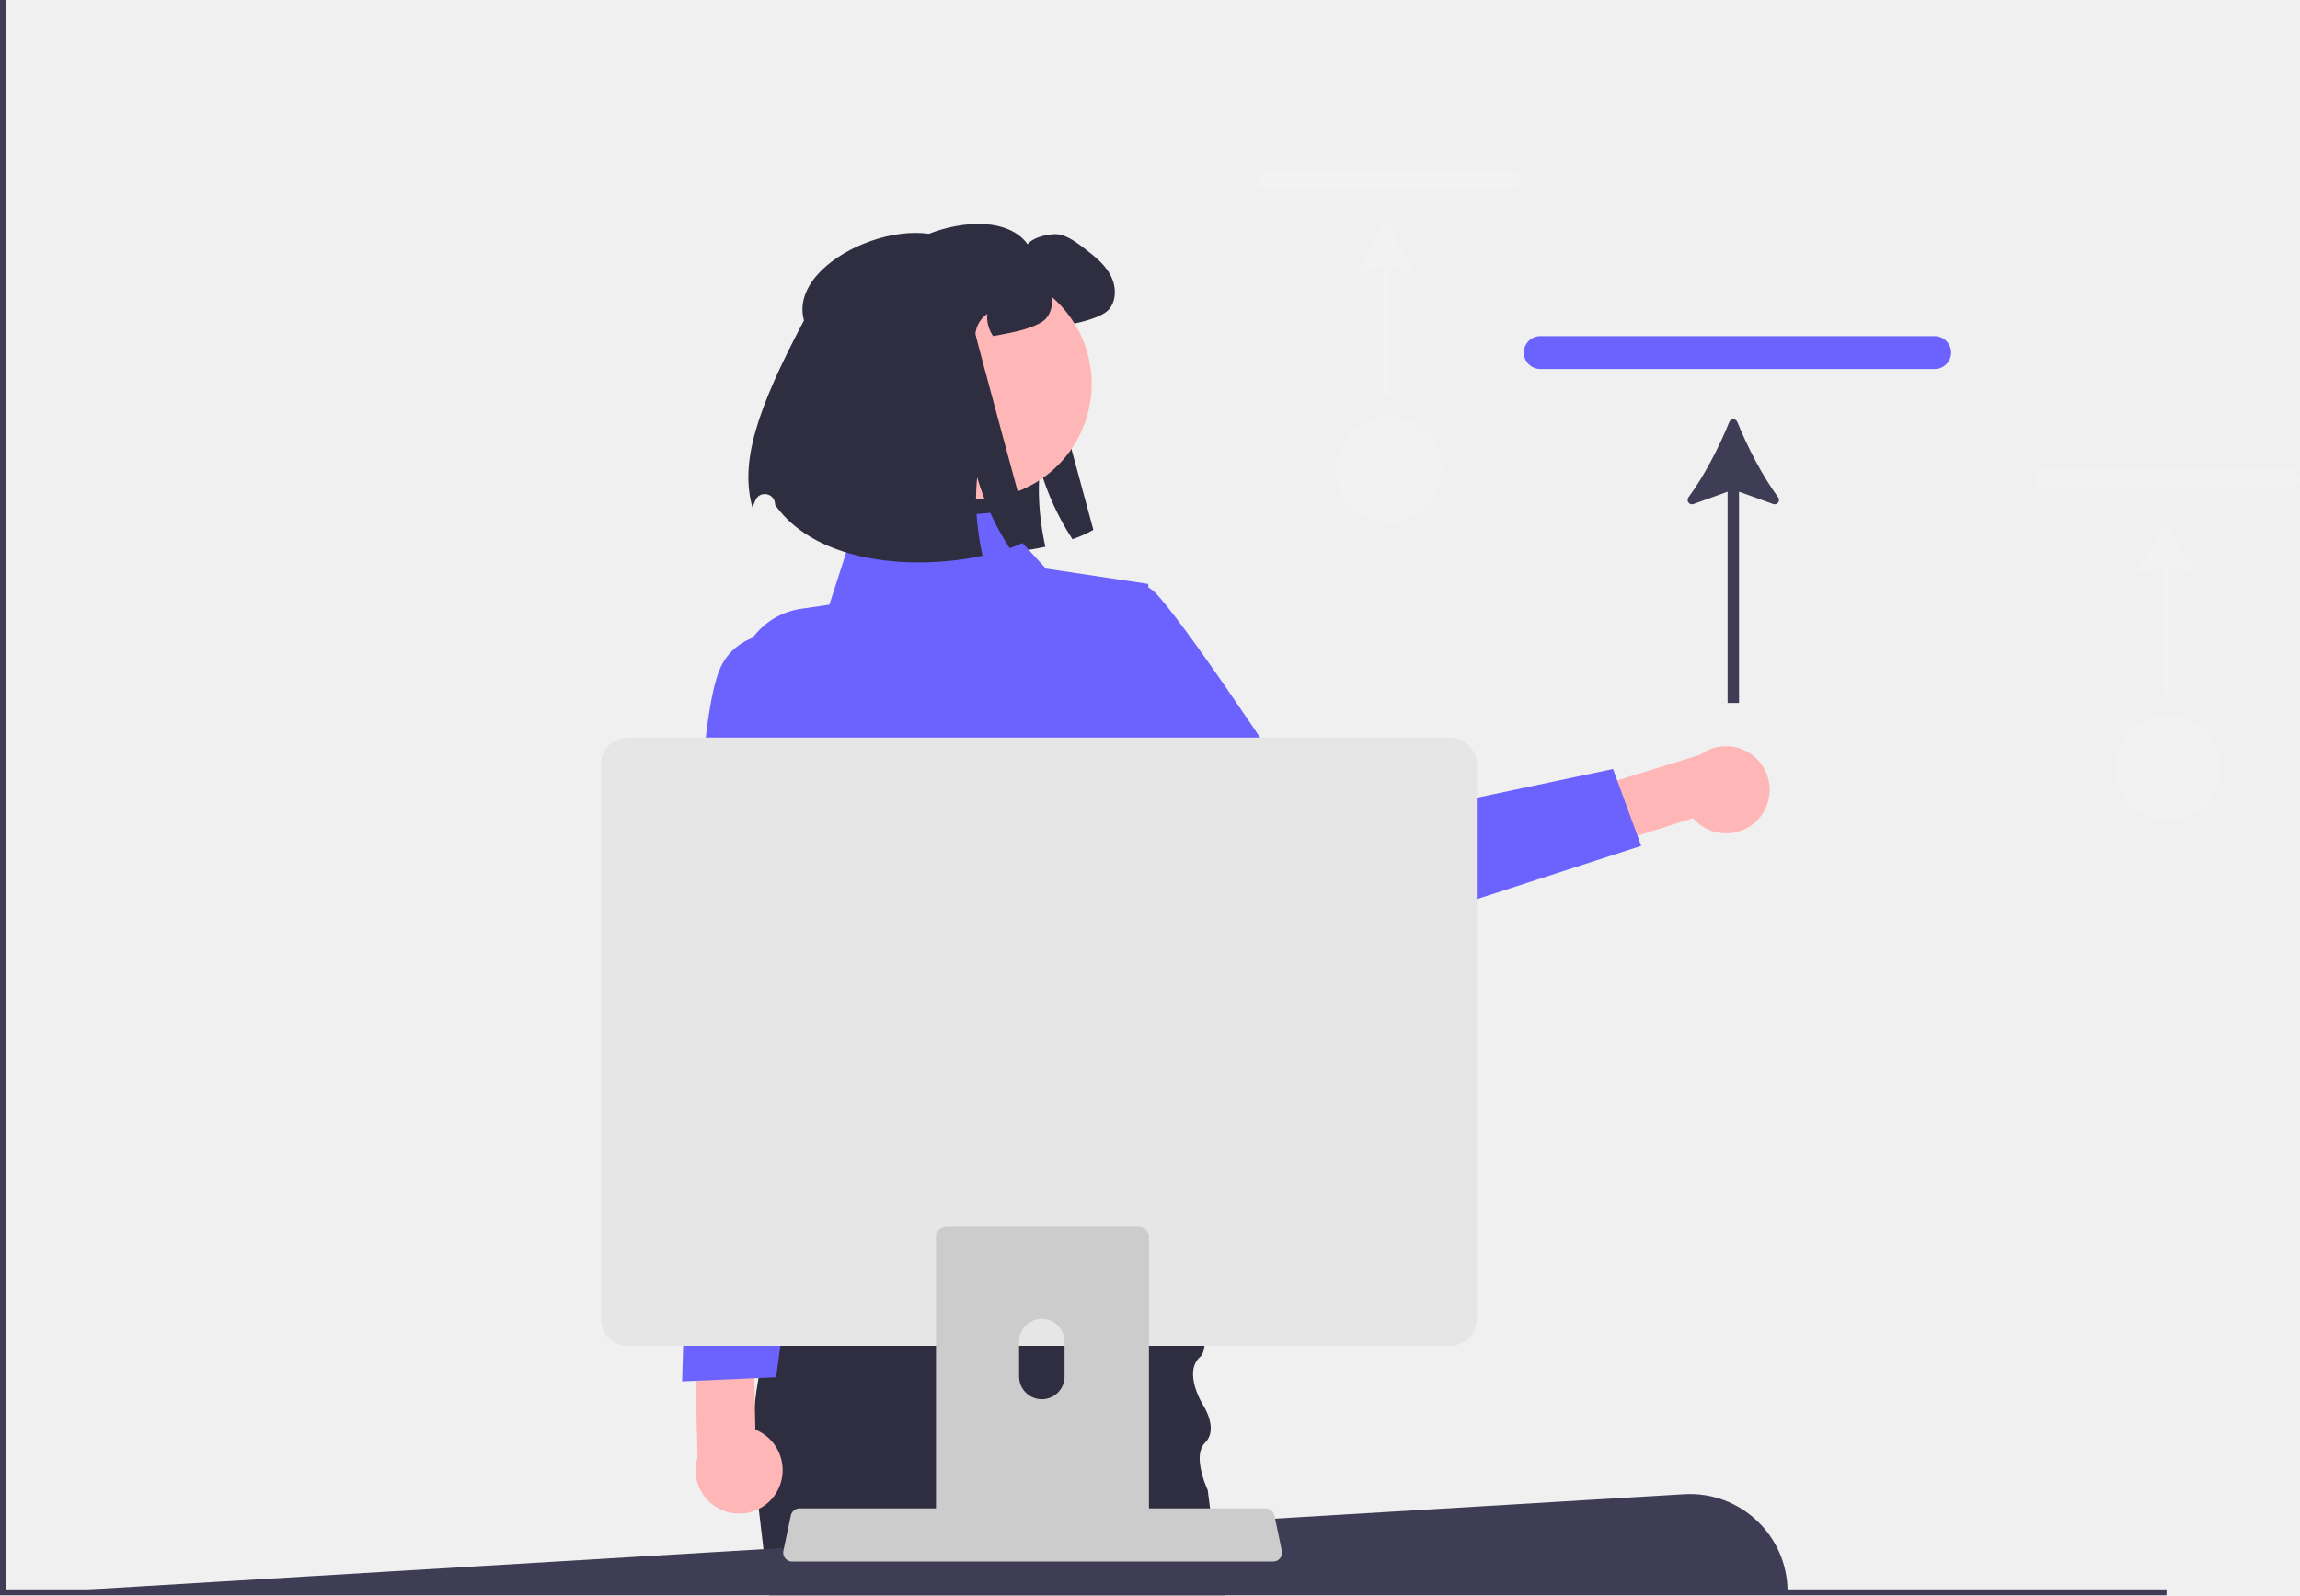
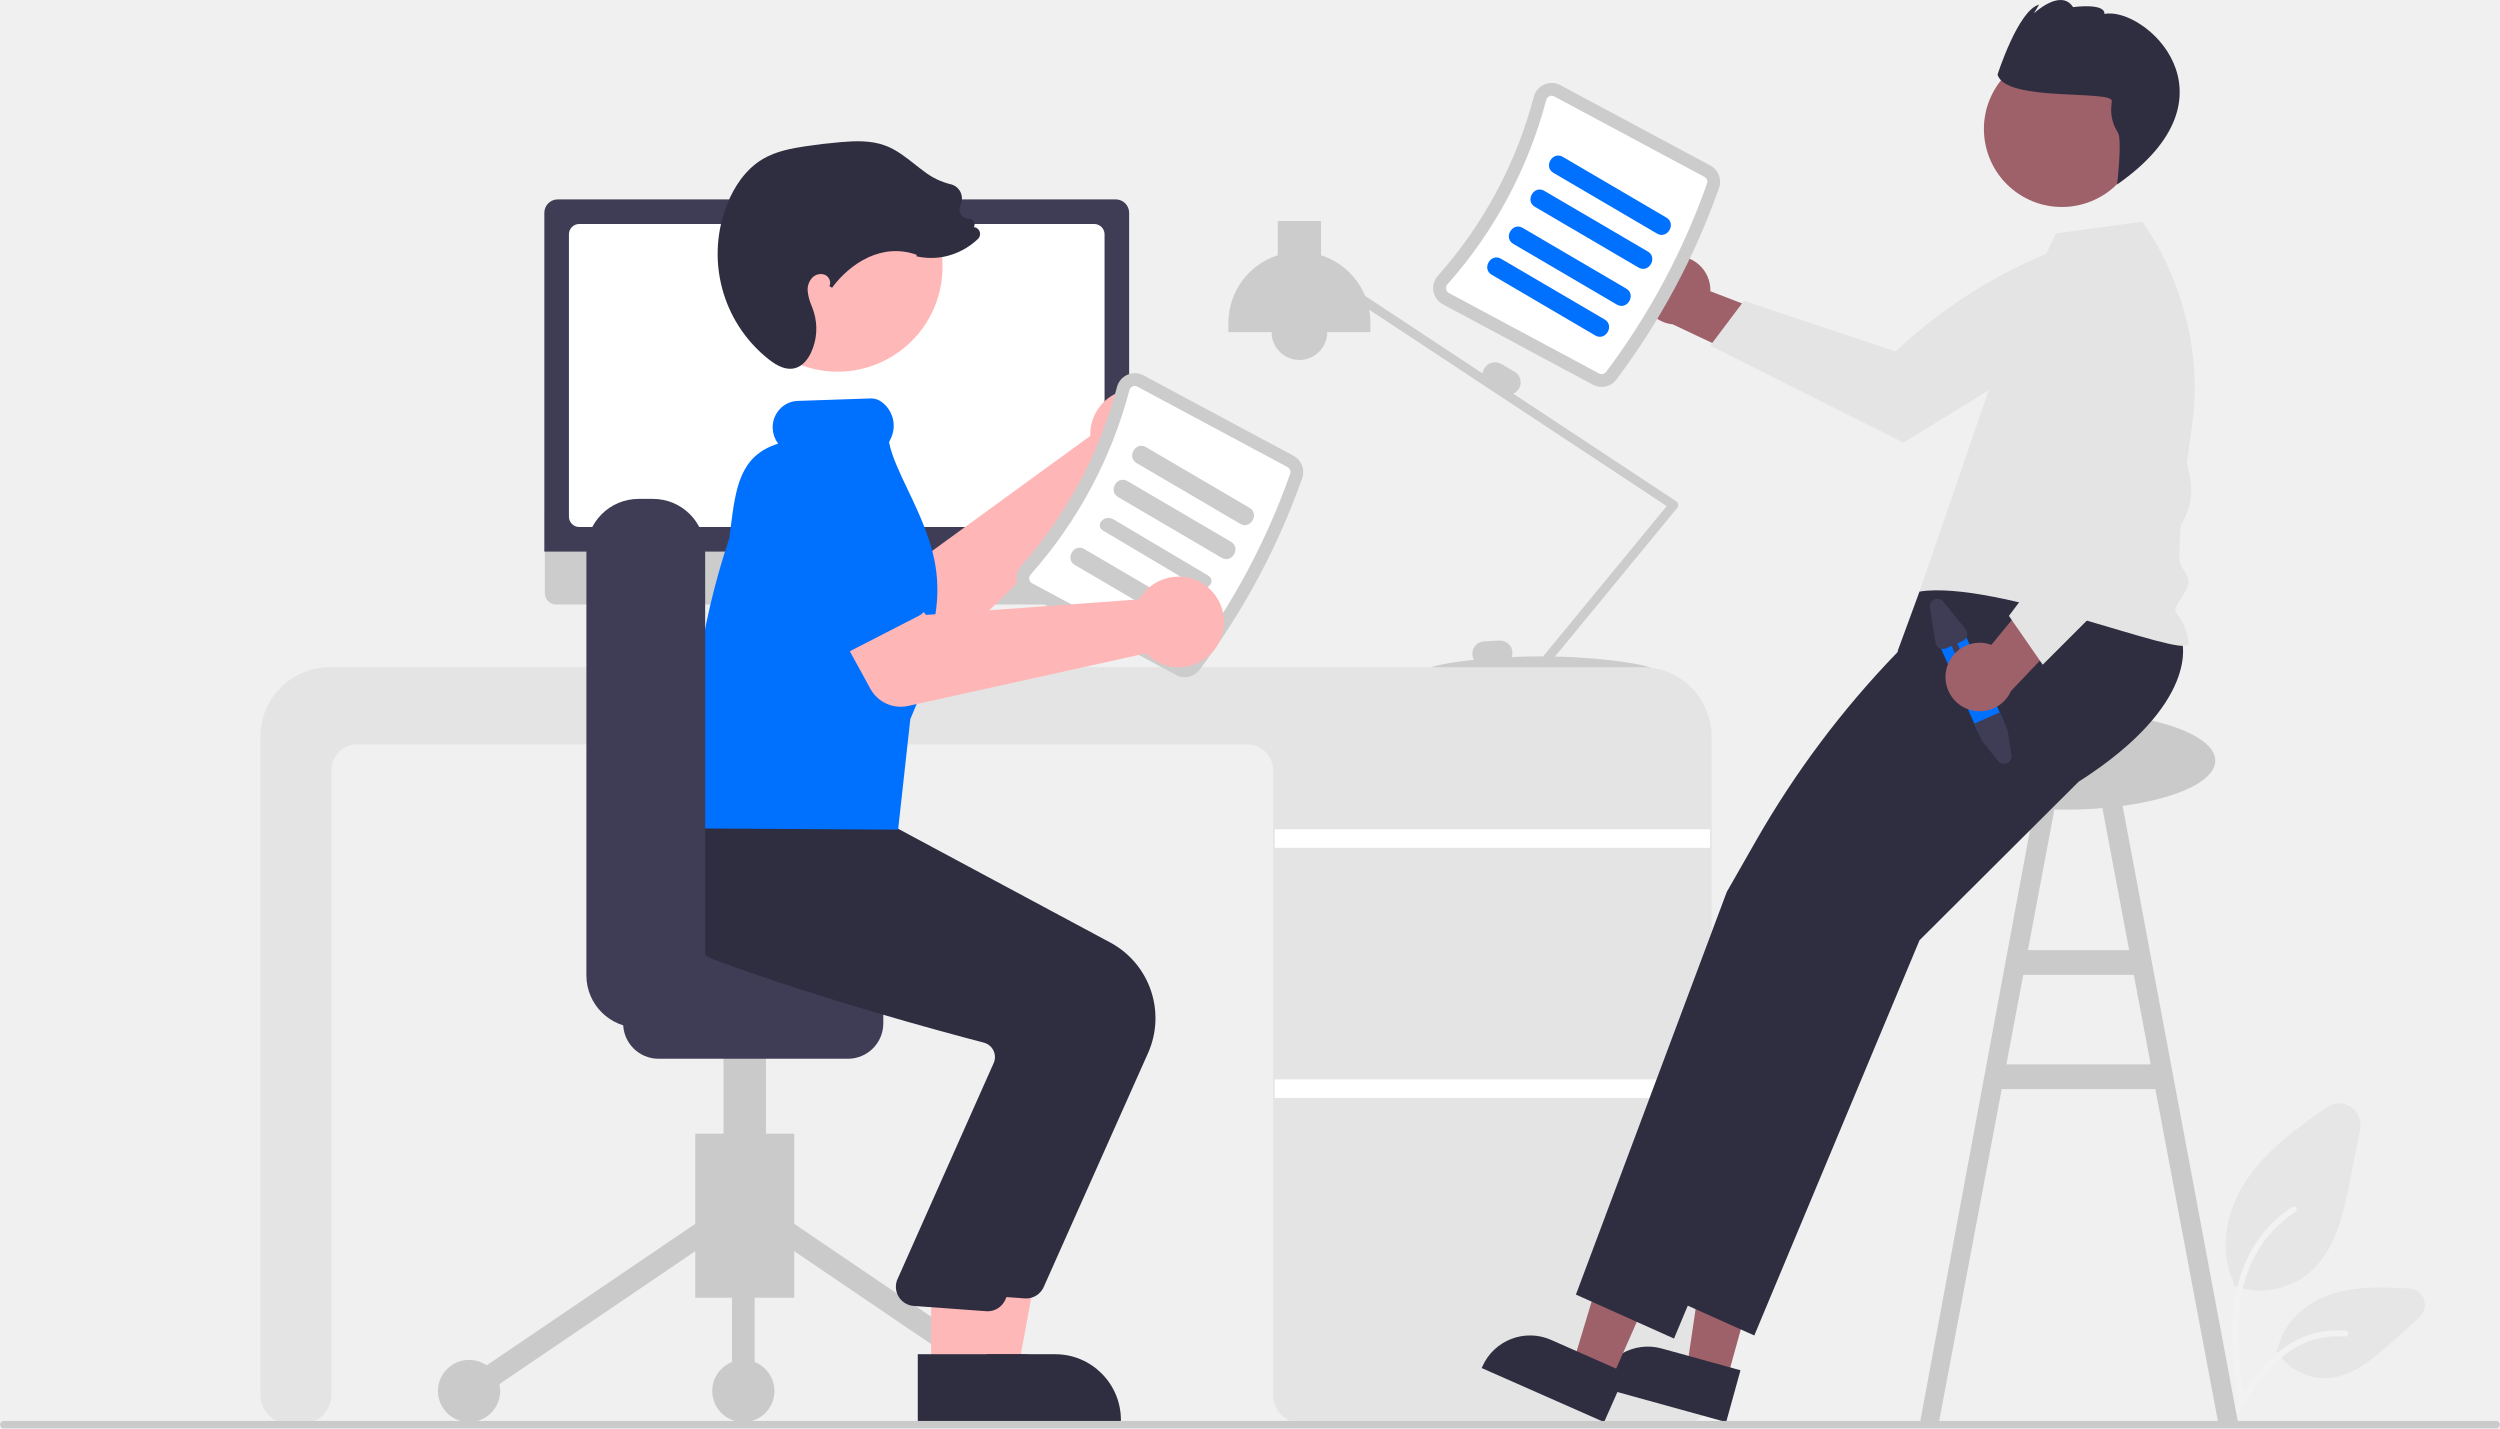
- <svg xmlns="http://www.w3.org/2000/svg" width="776.057" height="538.35" viewBox="0 0 776.057 538.35" role="img" artist="Katerina Limpitsouni" source="https://undraw.co/">
-   <path d="M292.462,105.107c-5.91-21.549,41.76-40.027,54.278-22.674,1.741-2.467,8.174-3.966,11.125-3.209,2.952,.757,5.434,2.649,7.856,4.48,3.33,2.558,6.781,5.207,8.824,8.885,2.059,3.663,2.376,8.658-.393,11.837-2.195,2.528-8.673,4.162-11.973,4.828-2.301,.469-4.238,.848-5.903,1.12-1.483-2.164-2.24-4.844-1.968-7.462-2.24,1.483-3.754,4.026-3.996,6.72-.045,.56,18.602,69.173,18.602,69.173-1.922,1.135-4.299,2.195-7.038,3.163-4.647-7.008-8.461-15.272-10.974-23.915-.575,5.343-.484,11.14,.212,17.028,.363,3.133,.908,6.282,1.604,9.43-22.159,4.783-55.489,3.209-69.99-17.134-.003-.084-.005-.168-.007-.253-.104-3.807-5.297-4.752-6.687-1.207-.352,.898-.676,1.674-.965,2.292-4.223-15.106,1.241-32.588,17.392-63.103Z" fill="#2f2e41" />
-   <path d="M593.672,275.988c-5.243,6.219-14.534,7.009-20.753,1.766-.602-.508-1.163-1.063-1.677-1.661l-69.98,22.165-10.89-17.849,83.309-25.717c6.536-4.822,15.744-3.433,20.566,3.103,4.035,5.469,3.797,12.991-.576,18.194Z" fill="#ffb6b6" />
-   <path d="M345.842,220.601s30.99-34.857,44.49-20.05c13.499,14.807,55.616,79.692,55.616,79.692l98.313-20.742,9.507,25.946-111.63,36.174c-8.392,2.719-17.589-.101-23.014-7.057l-73.282-93.963Z" fill="#6c63ff" />
-   <path d="M413.15,538.35h-153.71l-.14-1.2-.09-.8-1.32-11.2-1.87-15.95-.72-6.13c-.05-.31-.1-.61-.14-.92-.63-3.99-.99-8-1.12-12-.19-5.5,.06-10.99,.65-16.41v-.03c.32-2.93,.73-5.83,1.24-8.7,.64-3.69,1.41-7.32,2.3-10.87,1.02-4.12,2.18-8.13,3.45-12,1.46-4.53,3.06-8.87,4.71-12.97,.18-.44,.36-.88,.53-1.31l.01-.01c8.7-21.21,18.58-35.7,18.58-35.7h111.98s5.18,22.73,7.75,41.5c.41,2.97,.75,5.83,1,8.49,.45,4.91,.58,9.13,.19,12-.24,1.78-.68,3.04-1.36,3.62-6.16,5.26,.89,16.42,.89,16.42,0,0,5.28,8.07,.68,12.61-.91,.9-1.43,2.06-1.68,3.36-.4,2.15-.05,4.65,.5,6.86,.55,2.22,1.31,4.15,1.73,5.14,.19,.44,.31,.69,.31,.69l.78,6.17,.76,5.94,1.29,10.2,.39,1.8,2.01,9.4,.17,.8,.25,1.2Z" fill="#2f2e41" />
-   <path d="M335.508,172.912l-46.998,4.186-8.662,26.956-9.44,1.367c-16.131,2.336-25.732,19.254-19.464,34.3l8.306,19.939s-12.2,37.658,2.784,53.481l6.377,69.688-14.384,45.941,168.133,5.427-28.639-57.625-.849-35.78s18.301-64.672,1.334-85.242l-6.62-58.51-34.49-5.173-17.387-18.954Z" fill="#6c63ff" />
-   <circle cx="329.504" cy="129.561" r="38.825" transform="translate(128.8703 421.2885) rotate(-76.94666)" fill="#ffb6b6" />
-   <path d="M271.271,108.134c-5.91-21.549,41.76-40.027,54.278-22.674,1.741-2.467,8.174-3.966,11.125-3.209,2.952,.757,5.434,2.649,7.856,4.48,3.33,2.558,6.781,5.207,8.824,8.885,2.059,3.663,2.376,8.658-.393,11.837-2.195,2.528-8.673,4.162-11.973,4.828-2.301,.469-4.238,.848-5.903,1.12-1.483-2.164-2.24-4.844-1.968-7.462-2.24,1.483-3.754,4.026-3.996,6.72-.045,.56,18.602,69.173,18.602,69.173-1.922,1.135-4.299,2.195-7.038,3.163-4.647-7.008-8.461-15.272-10.974-23.915-.575,5.343-.484,11.14,.212,17.028,.363,3.133,.908,6.282,1.604,9.43-22.159,4.783-55.489,3.209-69.99-17.134-.003-.084-.005-.168-.007-.253-.104-3.807-5.297-4.752-6.687-1.207-.352,.898-.676,1.674-.965,2.292-4.223-15.106,1.241-32.588,17.392-63.103Z" fill="#2f2e41" />
-   <path d="M603.16,537.15H81.16l-81,1,568.062-33.914c18.949-1.131,34.938,13.931,34.938,32.914v0Z" fill="#3f3d56" />
-   <polygon points="731 536.35 731 538.35 0 538.35 0 0 2 0 2 536.35 731 536.35" fill="#3f3d56" />
-   <path d="M652.783,124.519h-133.052c-3.068,0-5.565-2.487-5.565-5.544s2.497-5.543,5.565-5.543h133.052c3.068,0,5.564,2.486,5.564,5.543s-2.495,5.544-5.564,5.544Z" fill="#6c63ff" />
-   <path d="M586.206,142.4c-.497-1.226-2.215-1.225-2.712,0-3.469,8.552-8.408,18.129-13.78,25.448-.86,1.172,.326,2.738,1.692,2.243l11.515-4.166v71.284h3.855v-71.284l11.52,4.167c1.367,.494,2.552-1.071,1.692-2.243-5.372-7.319-10.311-16.897-13.783-25.449Z" fill="#3f3d56" />
-   <path d="M772.627,165.267h-82.03c-1.892,0-3.431-1.534-3.431-3.418s1.539-3.418,3.431-3.418h82.03c1.892,0,3.43,1.533,3.43,3.418s-1.538,3.418-3.43,3.418Z" fill="#f2f2f2" />
-   <path d="M731.581,176.291c-.307-.756-1.365-.756-1.672,0-2.139,5.272-5.184,11.177-8.496,15.689-.53,.722,.201,1.688,1.043,1.383l7.099-2.568v43.949h2.377v-43.949l7.102,2.569c.843,.305,1.574-.661,1.043-1.383-3.312-4.512-6.357-10.417-8.497-15.69Z" fill="#f2f2f2" />
-   <circle cx="731.625" cy="259.325" r="17.825" fill="#f2f2f2" />
-   <path d="M509.627,64.267h-82.03c-1.892,0-3.431-1.534-3.431-3.418s1.539-3.418,3.431-3.418h82.03c1.892,0,3.43,1.533,3.43,3.418s-1.538,3.418-3.43,3.418Z" fill="#f2f2f2" />
-   <path d="M468.581,75.291c-.307-.756-1.365-.756-1.672,0-2.139,5.272-5.184,11.177-8.496,15.689-.53,.722,.201,1.688,1.043,1.383l7.099-2.568v43.949h2.377v-43.949l7.102,2.569c.843,.305,1.574-.661,1.043-1.383-3.312-4.512-6.357-10.417-8.497-15.69Z" fill="#f2f2f2" />
-   <circle cx="468.625" cy="158.325" r="17.825" fill="#f2f2f2" />
-   <path d="M261.968,503.708c4.206-6.962,1.972-16.015-4.99-20.221-.674-.407-1.38-.76-2.111-1.055l-1.476-73.391-20.4-4.583,2.391,87.155c-2.469,7.738,1.803,16.012,9.542,18.481,6.475,2.066,13.522-.575,17.046-6.386Z" fill="#ffb6b6" />
-   <path d="M276.16,214.15s-25-6-33,11-8.681,90.976-8.681,90.976l-4.319,150.024,31.712-1.398,25.288-184.602-11-66Z" fill="#6c63ff" />
-   <g>
-     <path d="M264.939,525.845c.563,.706,1.418,1.115,2.32,1.11h162.34c1.65-.002,2.986-1.341,2.984-2.991-0-.205-.022-.409-.064-.609l-2.52-11.97c-.212-.992-.912-1.809-1.86-2.17-.338-.133-.697-.2-1.06-.2h-157.31c-.363-0-.722,.068-1.06,.2-.948,.361-1.648,1.178-1.86,2.17l-2.52,11.97c-.182,.88,.042,1.794,.61,2.49Z" fill="#ccc" />
-     <path d="M202.789,257.885v187.26c.004,4.969,4.031,8.996,9,9H489.289c4.969-.004,8.996-4.031,9-9v-187.26c-.012-4.964-4.036-8.984-9-8.99H211.789c-4.964,.006-8.988,4.026-9,8.99Z" fill="#e6e6e6" />
-     <path d="M385.24,414.1c-.33-.11-.68-.16-1.03-.16h-64.92c-1.91,0-3.47,1.55-3.47,3.46v102.56h71.85v-102.56c0-1.51-.98-2.85-2.43-3.3Zm-26.04,50.44c-.02,4.24-3.47,7.66-7.71,7.64-4.21-.03-7.61-3.43-7.63-7.64v-11.9c.04-4.23,3.51-7.63,7.74-7.59,4.18,.04,7.56,3.42,7.6,7.59v11.9Z" fill="#ccc" />
-   </g>
+ <svg xmlns="http://www.w3.org/2000/svg" width="809.675" height="462.577" viewBox="0 0 809.675 462.577" role="img" artist="Katerina Limpitsouni" source="https://undraw.co/">
+   <path d="M328.25,429.039v-130a7,7,0,1,1,14,0v130a7,7,0,0,1-14,0Z" transform="translate(-195.1623 -218.7113)" fill="#f0f0f0" />
+   <path d="M311.5,429.039v-130a7,7,0,1,1,14,0v130a7,7,0,0,1-14,0Z" transform="translate(-195.1623 -218.7113)" fill="#f0f0f0" />
+   <path d="M294.75,429.039v-130a7,7,0,1,1,14,0v130a7,7,0,0,1-14,0Z" transform="translate(-195.1623 -218.7113)" fill="#f0f0f0" />
+   <path d="M927.154,636.675a24.441,24.441,0,0,1-8.271-1.436l-.409-.147.188-.905c-4.752-9.601-3.091-22.753,4.253-33.567,6.677-9.831,16.829-16.979,25.786-23.284a6.967,6.967,0,0,1,10.848,7.029l-3.203,16.434c-2.312,11.855-5.062,23.076-13.217,30.073A24.904,24.904,0,0,1,927.154,636.675Z" transform="translate(-195.1623 -218.7113)" fill="#e6e6e6" />
+   <path d="M948.131,665.072a18.621,18.621,0,0,1-15.563-8.565l-.232-.361.554-.488c1.433-7.818,8.173-14.784,17.223-17.78,8.226-2.723,17.306-2.277,25.312-1.886h0a5.349,5.349,0,0,1,3.323,9.314l-9.008,8.131c-6.546,5.907-13.074,11.241-20.949,11.623Q948.459,665.073,948.131,665.072Z" transform="translate(-195.1623 -218.7113)" fill="#e6e6e6" />
+   <path d="M920.176,673.764c-1.33-9.905-2.698-19.938-1.765-29.949.829-8.891,3.482-17.576,8.884-24.696a40.516,40.516,0,0,1,10.31-9.551c1.031-.665,1.98,1.005.953,1.667a38.871,38.871,0,0,0-15.112,18.64c-3.29,8.555-3.818,17.88-3.251,26.968.343,5.496,1.07,10.955,1.802,16.408a1.004,1.004,0,0,1-.66,1.188.948.948,0,0,1-1.162-.674Z" transform="translate(-195.1623 -218.7113)" fill="#f2f2f2" />
+   <path d="M916.416,679.458c6.403-11.581,13.829-24.453,27.099-28.567a29.613,29.613,0,0,1,11.398-1.203c1.21.107.908,2.014-.3,1.907a27.633,27.633,0,0,0-18.19,4.92c-5.129,3.569-9.122,8.53-12.502,13.792-2.07,3.223-3.925,6.582-5.78,9.938-.593,1.072-2.325.298-1.726-.787Z" transform="translate(-195.1623 -218.7113)" fill="#f2f2f2" />
+   <path d="M913.535,679.289,920,679.437,881.02,471.199l-6.465,1.218,10.179,54.02H851.94l10.179-54.02-6.464-1.218L817,679.437l6.139-.148,20.322-107.852h49.751ZM844.969,563.437l5.464-29h35.808l5.464,29Z" transform="translate(-195.1623 -218.7113)" fill="#cacaca" />
+   <path d="M631.25,432.356V363.97c0-2.03,3.14-3.682,7-3.682s7,1.652,7,3.682v68.385c0,2.03-3.14,3.682-7,3.682S631.25,434.386,631.25,432.356Z" transform="translate(-195.1623 -218.7113)" fill="#f0f0f0" />
+   <path d="M614.5,432.356V363.97c0-2.03,3.14-3.682,7-3.682s7,1.652,7,3.682v68.385c0,2.03-3.14,3.682-7,3.682S614.5,434.386,614.5,432.356Z" transform="translate(-195.1623 -218.7113)" fill="#f0f0f0" />
+   <path d="M597.75,432.356V363.97c0-2.03,3.14-3.682,7-3.682s7,1.652,7,3.682v68.385c0,2.03-3.14,3.682-7,3.682S597.75,434.386,597.75,432.356Z" transform="translate(-195.1623 -218.7113)" fill="#f0f0f0" />
+   <path d="M738.664,382.065a1.499,1.499,0,0,0-.656-1.028L685.235,346.198a3.954,3.954,0,0,0,1.894-1.659h0a4.012,4.012,0,0,0-1.464-5.464l-4.33-2.5a4.011,4.011,0,0,0-5.464,1.464,3.939,3.939,0,0,0-.507,1.643l-38.094-25.148A23.059,23.059,0,0,0,623,301.377V290.289H609v11.088a23.007,23.007,0,0,0-16,21.912v3h14a9,9,0,0,0,18,0h14v-3a23.123,23.123,0,0,0-.405-4.286l96.369,63.62L694.933,431.293c-.311-.001-.62-.004-.933-.004-3.194,0-6.289.075-9.237.206a3.957,3.957,0,0,0,.229-1.544,4.012,4.012,0,0,0-4.203-3.786l-4.993.26a4.012,4.012,0,0,0-3.787,4.203,3.932,3.932,0,0,0,.542,1.772C663.722,433.337,658,434.631,658,435.289c0,1.078,15.363.052,34.592.002a1.495,1.495,0,0,0,2.566.45l.371-.45c19.172.053,34.471,1.073,34.471-.003,0-1.015-13.602-3.538-31.226-3.943l39.566-48.104A1.501,1.501,0,0,0,738.664,382.065Z" transform="translate(-195.1623 -218.7113)" fill="#ccc" />
+   <path d="M740.107,679.789H616.892a9.403,9.403,0,0,1-9.392-9.393V468.181a8.401,8.401,0,0,0-8.392-8.392H310.892a8.401,8.401,0,0,0-8.392,8.392V670.396A9.403,9.403,0,0,1,293.108,679.789h-4.216a9.403,9.403,0,0,1-9.392-9.393V457.289a22.525,22.525,0,0,1,22.5-22.5h425a22.526,22.526,0,0,1,22.5,22.5V670.396A9.404,9.404,0,0,1,740.107,679.789Z" transform="translate(-195.1623 -218.7113)" fill="#e4e4e4" />
+   <rect x="412.838" y="268.577" width="141" height="6" fill="#fff" />
+   <rect x="412.838" y="349.577" width="141" height="6" fill="#fff" />
+   <path d="M491.284,433.801l-4.052-1.706-2.78-20.315H447.431l-3.013,20.232-3.626,1.813a.861.861,0,0,0,.385,1.631h49.772A.861.861,0,0,0,491.284,433.801Z" transform="translate(-195.1623 -218.7113)" fill="#e6e6e6" />
+   <path d="M557.071,414.483H375.217a3.603,3.603,0,0,1-3.595-3.603V385.236H560.666V410.88A3.603,3.603,0,0,1,557.071,414.483Z" transform="translate(-195.1623 -218.7113)" fill="#ccc" />
+   <path d="M560.856,397.356H371.457V287.632A4.348,4.348,0,0,1,375.8,283.289H556.513a4.348,4.348,0,0,1,4.343,4.343Z" transform="translate(-195.1623 -218.7113)" fill="#3f3d56" />
+   <path d="M549.544,389.392H382.769a3.352,3.352,0,0,1-3.348-3.348V294.601a3.352,3.352,0,0,1,3.348-3.348H549.544a3.352,3.352,0,0,1,3.348,3.348V386.044A3.352,3.352,0,0,1,549.544,389.392Z" transform="translate(-195.1623 -218.7113)" fill="#fff" />
+   <path d="M736.502,301.75a11.025,11.025,0,0,1,12.592,11.281l36.565,14.074-16.566,11.836-32.183-15.18a11.085,11.085,0,0,1-.407-22.012Z" transform="translate(-195.1623 -218.7113)" fill="#9e616a" />
+   <path d="M875.339,294.841l6.186,11.247a32.296,32.296,0,0,1-10.963,18.211c-9.471,7.988-58.992,37.737-58.992,37.737l-62.517-31.385,10.937-14.533,49.082,16.449,0,0a160.767,160.767,0,0,1,64.164-37.094Z" transform="translate(-195.1623 -218.7113)" fill="#e4e4e4" />
+   <ellipse cx="668.675" cy="246.336" rx="48.791" ry="15.898" fill="#cacaca" />
+   <polygon points="559.217 447.105 546.261 443.524 553.909 391.846 573.031 397.133 559.217 447.105" fill="#9e616a" />
+   <path d="M754.212,679.289l-41.775-11.548.146-.528a16.871,16.871,0,0,1,20.755-11.766l.001 0,25.515,7.053Z" transform="translate(-195.1623 -218.7113)" fill="#2f2e41" />
+   <polygon points="521.653 447.273 509.356 441.843 524.448 391.831 542.596 399.844 521.653 447.273" fill="#9e616a" />
+   <path d="M714.688,679.289,675.039,661.781l.221-.501a16.871,16.871,0,0,1,22.247-8.619l.001 0,24.216,10.693Z" transform="translate(-195.1623 -218.7113)" fill="#2f2e41" />
+   <path d="M901.809,426.178s6.517,20.193-33.471,45.73l-51.501,51.319-53.512,128.006-31.77-14.243,6.231-16.632,4.181-11.16,2.139-5.71,2.293-6.121L780.41,506.581l28.57-50.023.829-27.143,7.027-19.134,50.983-18.091Z" transform="translate(-195.1623 -218.7113)" fill="#2f2e41" />
+   <path d="M875.809,427.178s6.517,20.193-33.471,45.73l-51.501,51.319-53.512,128.006-31.77-14.243,6.231-16.632,4.181-11.16,2.139-5.71,2.293-6.121L754.41,507.581l9.566-16.749a305.081,305.081,0,0,1,45.646-60.815L819,420.322l1-15,21.82-12.133Z" transform="translate(-195.1623 -218.7113)" fill="#2f2e41" />
+   <path d="M845,328.322l16-34,27.922-3.809S910.724,318.291,905,357.322c-2.147,14.637-3.896,29.209-4,42-.028,3.403,2.95,4.923,3,8,.049,3.023-5.643,7.946-4,10a17.53,17.53,0,0,1,4,10c-1.981,4.716-61.956-20.834-87.164-17.042Z" transform="translate(-195.1623 -218.7113)" fill="#e4e4e4" />
+   <circle cx="862.949" cy="260.492" r="25.255" transform="translate(2.9207 650.46) rotate(-59.27092)" fill="#9e616a" />
+   <path d="M879.095,251.424c-.048.665-.115,1.545-.192,2.54a13.191,13.191,0,0,0,2.199,7.68c1.413,2.389-.273,16.821-.273,16.821,41.368-28.836,8.681-57.807-4.105-55.232.267-3.667-10.161-2.214-10.161-2.214-3.973-6.188-12.682,2.026-12.682,2.026l1.68-2.827c-6.761,1.72-13.444,22.615-13.444,22.615C844.411,251.848,879.362,247.757,879.095,251.424Z" transform="translate(-195.1623 -218.7113)" fill="#2f2e41" />
+   <path d="M718.615,341.697a231.85,231.85,0,0,0,33.323-62.191,5.955,5.955,0,0,0-2.812-7.169L700.481,246.272a5.878,5.878,0,0,0-5.157-.209,5.978,5.978,0,0,0-3.407,3.992,141.635,141.635,0,0,1-31.067,57.982,5.977,5.977,0,0,0-1.437,5.047,5.878,5.878,0,0,0,3.03,4.177l48.645,26.065A5.955,5.955,0,0,0,718.615,341.697Z" transform="translate(-195.1623 -218.7113)" fill="#ccc" />
+   <path d="M715.296,339.203a1.797,1.797,0,0,1-2.245.464L664.405,313.601a1.725,1.725,0,0,1-.903-1.242,1.825,1.825,0,0,1,.45-1.561,145.803,145.803,0,0,0,31.983-59.69,1.825,1.825,0,0,1,1.049-1.239,1.726,1.726,0,0,1,1.537.064L747.165,275.998a1.797,1.797,0,0,1,.858,2.128A227.698,227.698,0,0,1,715.296,339.203Z" transform="translate(-195.1623 -218.7113)" fill="#fff" />
+   <path d="M698.277,274.697l33.552,19.666c3.338,1.957,6.361-3.227,3.028-5.181L701.305,269.516c-3.338-1.957-6.361,3.227-3.028,5.181Z" transform="translate(-195.1623 -218.7113)" fill="#0070ff" />
+   <path d="M692.277,285.697l33.552,19.666c3.338,1.957,6.361-3.227,3.028-5.181L695.305,280.516c-3.338-1.957-6.361,3.227-3.028,5.181Z" transform="translate(-195.1623 -218.7113)" fill="#0070ff" />
+   <path d="M685.277,297.697l33.552,19.666c3.338,1.957,6.361-3.227,3.028-5.181L688.305,292.516c-3.338-1.957-6.361,3.227-3.028,5.181Z" transform="translate(-195.1623 -218.7113)" fill="#0070ff" />
+   <path d="M678.277,307.697l33.552,19.666c3.338,1.957,6.361-3.227,3.028-5.181L681.305,302.516c-3.338-1.957-6.361,3.227-3.028,5.181Z" transform="translate(-195.1623 -218.7113)" fill="#0070ff" />
+   <path d="M831.232,423.375,843.828,451.701a4.469,4.469,0,0,1-.319,4.243,4.479,4.479,0,0,1-4.54,2.019,4.128,4.128,0,0,1-.868-.232,4.512,4.512,0,0,1-2.496-2.374l-12.596-28.325a4.5,4.5,0,1,1,8.224-3.657Z" transform="translate(-195.1623 -218.7113)" fill="#0070ff" />
+   <path d="M842.812,449.416l2.524,5.717,1.29,8.105a2.451,2.451,0,0,1-4.329,1.925l-5.222-6.497-2.487-5.592Z" transform="translate(-195.1623 -218.7113)" fill="#3f3d56" />
+   <path d="M820.209,415.495l1.805,11.34a2.452,2.452,0,0,0,3.419,1.855l1.79-.796,3.454,7.767a1,1,0,0,0,1.827-.813l-3.454-7.767,1.79-.796a2.455,2.455,0,0,0,1.248-3.232,2.468,2.468,0,0,0-.337-.549l-7.212-8.936a2.453,2.453,0,0,0-4.33,1.926Z" transform="translate(-195.1623 -218.7113)" fill="#3f3d56" />
+   <path d="M825.434,435.963a11.025,11.025,0,0,1,14.671-8.402l24.866-30.278,6.021,19.449-24.537,25.771a11.085,11.085,0,0,1-21.022-6.54Z" transform="translate(-195.1623 -218.7113)" fill="#9e616a" />
+   <path d="M856.739,433.995,845.787,418.176l31.099-41.465-16.021-34.33,1.167-40.835,13.239-2.446.164.082a32.537,32.537,0,0,1,14.099,16.423c3.303,8.256,10.675,39.25,14.776,56.99a20.679,20.679,0,0,1-5.561,19.389Z" transform="translate(-195.1623 -218.7113)" fill="#e4e4e4" />
+   <path d="M548.376,357.557a14.719,14.719,0,0,0-.091,2.316l-56.073,40.794L476.808,393.849l-13.327,21.903,26.098,14.719a11.186,11.186,0,0,0,13.311-1.741l56.435-55.123a14.677,14.677,0,1,0-10.949-16.05Z" transform="translate(-195.1623 -218.7113)" fill="#ffb6b6" />
+   <path d="M490.399,402.158l-16.352,27.248a6.292,6.292,0,0,1-9.388,1.625l-24.483-20.107A17.474,17.474,0,0,1,458.247,381.01l29.17,12.099a6.292,6.292,0,0,1,2.983,9.049Z" transform="translate(-195.1623 -218.7113)" fill="#0070ff" />
+   <rect x="420.336" y="585.879" width="32.052" height="53.115" transform="translate(677.5629 1006.162) rotate(-180)" fill="#cacaca" />
+   <rect x="483.525" y="596.633" width="7.327" height="92.965" transform="translate(-513.6929 466.4336) rotate(-55.84051)" fill="#cacaca" />
+   <rect x="339.054" y="639.452" width="92.965" height="7.327" transform="translate(-489.758 108.721) rotate(-34.15969)" fill="#cacaca" />
+   <circle cx="330.489" cy="450.504" r="10.074" fill="#cacaca" />
+   <circle cx="240.742" cy="450.504" r="10.074" fill="#cacaca" />
+   <circle cx="151.911" cy="450.504" r="10.074" fill="#cacaca" />
+   <rect x="237.079" y="398.304" width="7.326" height="52.2" fill="#cacaca" />
+   <rect x="429.494" y="539.174" width="13.737" height="70.515" transform="translate(677.5629 930.1516) rotate(-180)" fill="#cacaca" />
+   <path d="M396.984,550.163V533.679a11.46,11.46,0,0,1,11.447-11.447h61.358A11.46,11.46,0,0,1,481.236,533.679v16.484a11.46,11.46,0,0,1-11.447,11.447H408.431A11.46,11.46,0,0,1,396.984,550.163Z" transform="translate(-195.1623 -218.7113)" fill="#3f3d56" />
+   <polygon points="312.641 444.129 329.609 444.128 337.683 400.117 312.639 400.118 312.641 444.129" fill="#ffb8b8" />
+   <path d="M503.476,679.289l54.715-.002v-.692a21.296,21.296,0,0,0-21.296-21.296h-.002l-33.418.001Z" transform="translate(-195.1623 -218.7113)" fill="#2f2e41" />
+   <path d="M533.183,635.548l33.829-75.86a27.801,27.801,0,0,0-12.206-35.688l-73.377-39.347-33.484-2.848-30.886-2.807-.223.377c-.285.481-6.926,11.952-2.437,24.529,3.405,9.54,12.262,16.992,26.324,22.149,32.824,12.035,70.741,22.322,85.52,26.185a4.777,4.777,0,0,1,3.061,2.436,4.842,4.842,0,0,1,.272,3.874l-31.429,70.61a6.228,6.228,0,0,0,5.273,8.345l23.484,1.71q.299.028.595.028A6.224,6.224,0,0,0,533.183,635.548Z" transform="translate(-195.1623 -218.7113)" fill="#2f2e41" />
+   <polygon points="301.568 444.129 318.536 444.128 326.61 400.117 301.566 400.118 301.568 444.129" fill="#ffb8b8" />
+   <path d="M492.403,679.289l54.715-.002v-.692a21.296,21.296,0,0,0-21.296-21.296h-.002l-33.418.001Z" transform="translate(-195.1623 -218.7113)" fill="#2f2e41" />
+   <path d="M520.726,639.701l33.829-75.86a27.801,27.801,0,0,0-12.206-35.688l-73.377-39.347-33.483-2.848-24.192-2.098.003-.332c-.285.481-6.926,11.952-2.437,24.529,3.405,9.54,5.341,16.992,19.404,22.149,32.824,12.035,70.741,22.322,85.52,26.185a4.777,4.777,0,0,1,3.061,2.436,4.842,4.842,0,0,1,.272,3.874l-31.429,70.61a6.228,6.228,0,0,0,5.273,8.345l23.484,1.71q.299.028.595.028A6.224,6.224,0,0,0,520.726,639.701Z" transform="translate(-195.1623 -218.7113)" fill="#2f2e41" />
+   <circle cx="466.433" cy="305.085" r="33.995" transform="translate(-133.4516 469.5658) rotate(-76.6227)" fill="#ffb8b8" />
+   <path d="M583.615,435.697a231.85,231.85,0,0,0,33.323-62.191,5.955,5.955,0,0,0-2.812-7.169L565.481,340.272a5.878,5.878,0,0,0-5.157-.209,5.978,5.978,0,0,0-3.407,3.992,141.635,141.635,0,0,1-31.067,57.982,5.977,5.977,0,0,0-1.437,5.047,5.878,5.878,0,0,0,3.03,4.177l48.645,26.065A5.955,5.955,0,0,0,583.615,435.697Z" transform="translate(-195.1623 -218.7113)" fill="#ccc" />
+   <path d="M580.296,433.203a1.797,1.797,0,0,1-2.245.464L529.405,407.601a1.725,1.725,0,0,1-.903-1.242,1.825,1.825,0,0,1,.45-1.561,145.803,145.803,0,0,0,31.983-59.69,1.825,1.825,0,0,1,1.049-1.239,1.726,1.726,0,0,1,1.537.064L612.165,369.998a1.797,1.797,0,0,1,.858,2.128A227.698,227.698,0,0,1,580.296,433.203Z" transform="translate(-195.1623 -218.7113)" fill="#fff" />
+   <path d="M563.277,368.697l33.552,19.666c3.338,1.957,6.361-3.227,3.028-5.181L566.305,363.516c-3.338-1.957-6.361,3.227-3.028,5.181Z" transform="translate(-195.1623 -218.7113)" fill="#ccc" />
+   <path d="M557.277,379.697l33.552,19.666c3.338,1.957,6.361-3.227,3.028-5.181L560.305,374.516c-3.338-1.957-6.361,3.227-3.028,5.181Z" transform="translate(-195.1623 -218.7113)" fill="#ccc" />
+   <path d="M552.563,390.654l30.514,18.115c3.036,1.802,6.283-1.924,3.252-3.723l-30.514-18.115c-3.036-1.802-6.283,1.924-3.252,3.723Z" transform="translate(-195.1623 -218.7113)" fill="#ccc" />
+   <path d="M543.277,401.697l33.552,19.666c3.338,1.957,6.361-3.227,3.028-5.181L546.305,396.516c-3.338-1.957-6.361,3.227-3.028,5.181Z" transform="translate(-195.1623 -218.7113)" fill="#ccc" />
+   <path d="M486.034,487.406l-67.274-.402-.018-.479c-1.283-33.754,2.843-64.33,12.612-93.475.138-1.091.287-2.257.434-3.401,1.669-13.039,2.994-23.392,15.393-27.247a8.815,8.815,0,0,1-1.752-4.734,8.613,8.613,0,0,1,2.145-6.3,8.283,8.283,0,0,1,5.753-2.807l23.945-.815a5.604,5.604,0,0,1,3.477,1.179,9.559,9.559,0,0,1,2.784,12.077c-.282.562-.39.817-.431.929.851,4.46,3.377,9.758,6.05,15.364,3.827,8.027,8.165,17.125,9.28,26.858a49.127,49.127,0,0,1-.741,15.749,31.037,31.037,0,0,0-.342,8.453c.219,4.182.425,8.13-1.938,11.948-.603,1.035-1.292,2.139-2.101,3.361l-3.325,7.948Z" transform="translate(-195.1623 -218.7113)" fill="#0070ff" />
+   <path d="M385.079,534.642V397.18a16.914,16.914,0,0,1,16.895-16.895h4.673a16.914,16.914,0,0,1,16.895,16.895V534.642a16.914,16.914,0,0,1-16.895,16.895h-4.673A16.914,16.914,0,0,1,385.079,534.642Z" transform="translate(-195.1623 -218.7113)" fill="#3f3d56" />
+   <path d="M565.483,410.9a14.718,14.718,0,0,0-1.299,1.919l-69.158,5.05-9.485-13.922-22.881,11.569,14.396,26.277a11.186,11.186,0,0,0,12.224,5.548l77.03-17.029A14.677,14.677,0,1,0,565.483,410.9Z" transform="translate(-195.1623 -218.7113)" fill="#ffb6b6" />
+   <path d="M492.698,418.178,464.427,432.689a6.292,6.292,0,0,1-8.831-3.575l-10.181-30.001A17.465,17.465,0,0,1,453.023,375.677c-12.532,6.433,13.569-11.839,23.53,7.568l18.388,25.673a6.292,6.292,0,0,1-2.243,9.26Z" transform="translate(-195.1623 -218.7113)" fill="#0070ff" />
+   <path d="M451.076,338.15c-2.046,0-4.304-.986-6.849-2.984a43.513,43.513,0,0,1-13.265-51.025c1.851-4.421,5.312-10.43,11.292-13.951,4.299-2.53,9.349-3.444,13.745-4.103,3.806-.57,7.659-1.024,11.453-1.348,4.533-.388,9.77-.649,14.546,1.165,3.499,1.33,6.478,3.679,9.358,5.95,1.004.791,2.042,1.61,3.082,2.368a22.697,22.697,0,0,0,8.528,4.142,4.671,4.671,0,0,1,3.126,2.29,4.754,4.754,0,0,1,.334,3.929c-.449,1.26-.855,2.396-.034,3.626a3.24,3.24,0,0,0,2.706,1.379,1.677,1.677,0,0,1,1.418.74,1.709,1.709,0,0,1,.186,1.59l-.132.339a2.181,2.181,0,0,1,1.701,1.106,2.235,2.235,0,0,1-.411,2.768,22.404,22.404,0,0,1-10.918,5.714,21.821,21.821,0,0,1-8.499-.02l-.451-.088.055-.5c-11.344-4.046-21.584,2.82-27.422,10.67l-.843-.532a2.419,2.419,0,0,0,.107-1.896,2.941,2.941,0,0,0-1.455-1.721,3.808,3.808,0,0,0-4.144.827,5.652,5.652,0,0,0-1.55,4.286,15.339,15.339,0,0,0,1.251,4.806c.274.729.558,1.482.789,2.242a18.311,18.311,0,0,1-.968,13.035c-.884,1.86-2.481,4.232-5.076,4.968A6.071,6.071,0,0,1,451.076,338.15Z" transform="translate(-195.1623 -218.7113)" fill="#2f2e41" />
+   <path d="M1003.647,681.289H196.353a1.191,1.191,0,0,1,0-2.381h807.294a1.191,1.191,0,0,1,0,2.381Z" transform="translate(-195.1623 -218.7113)" fill="#cacaca" />
</svg>
